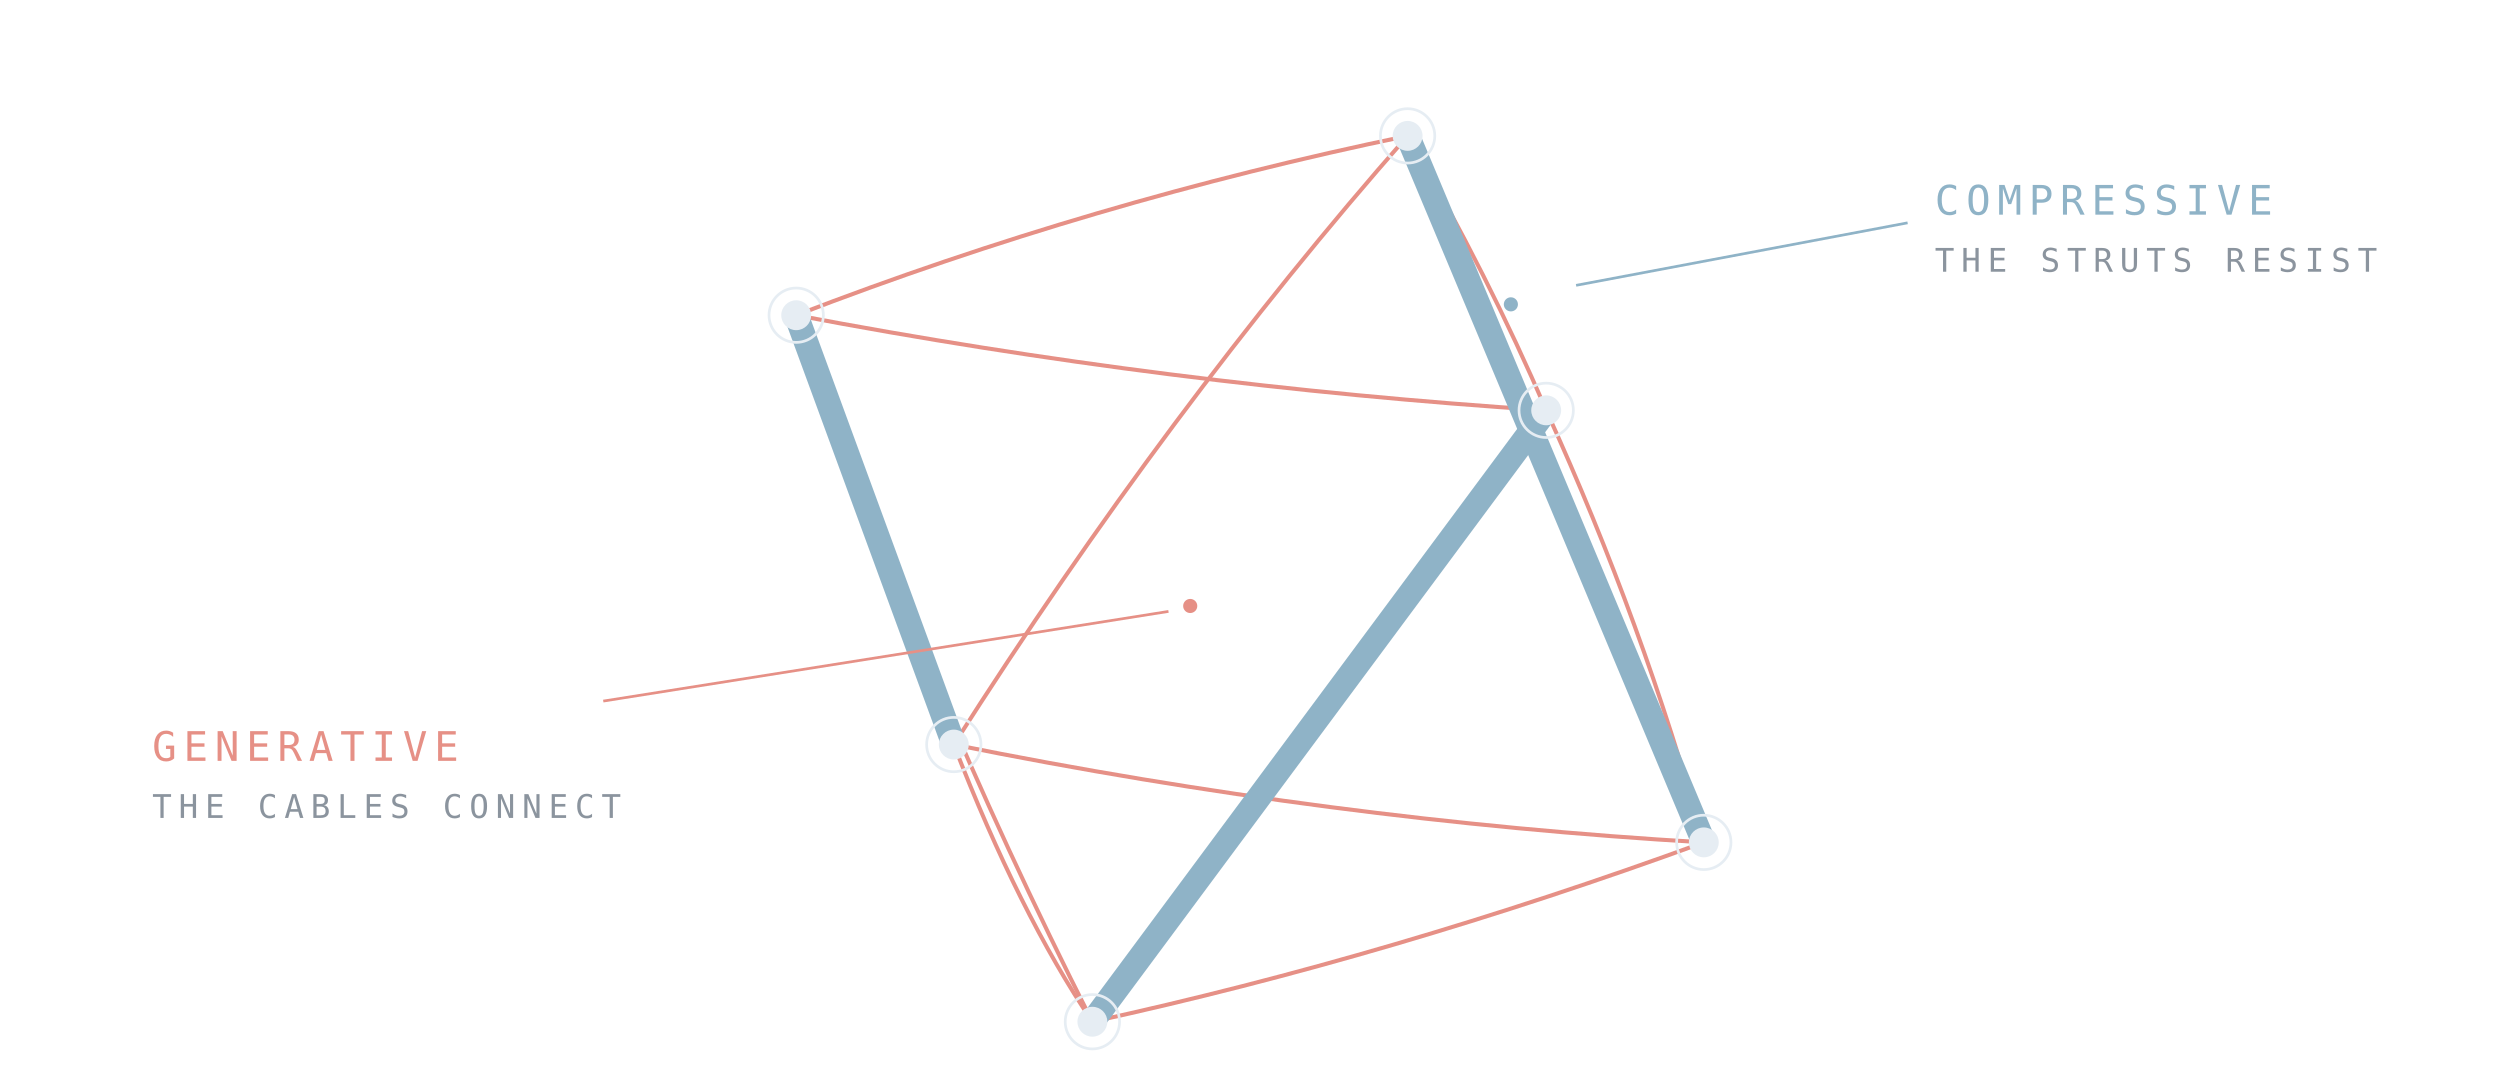
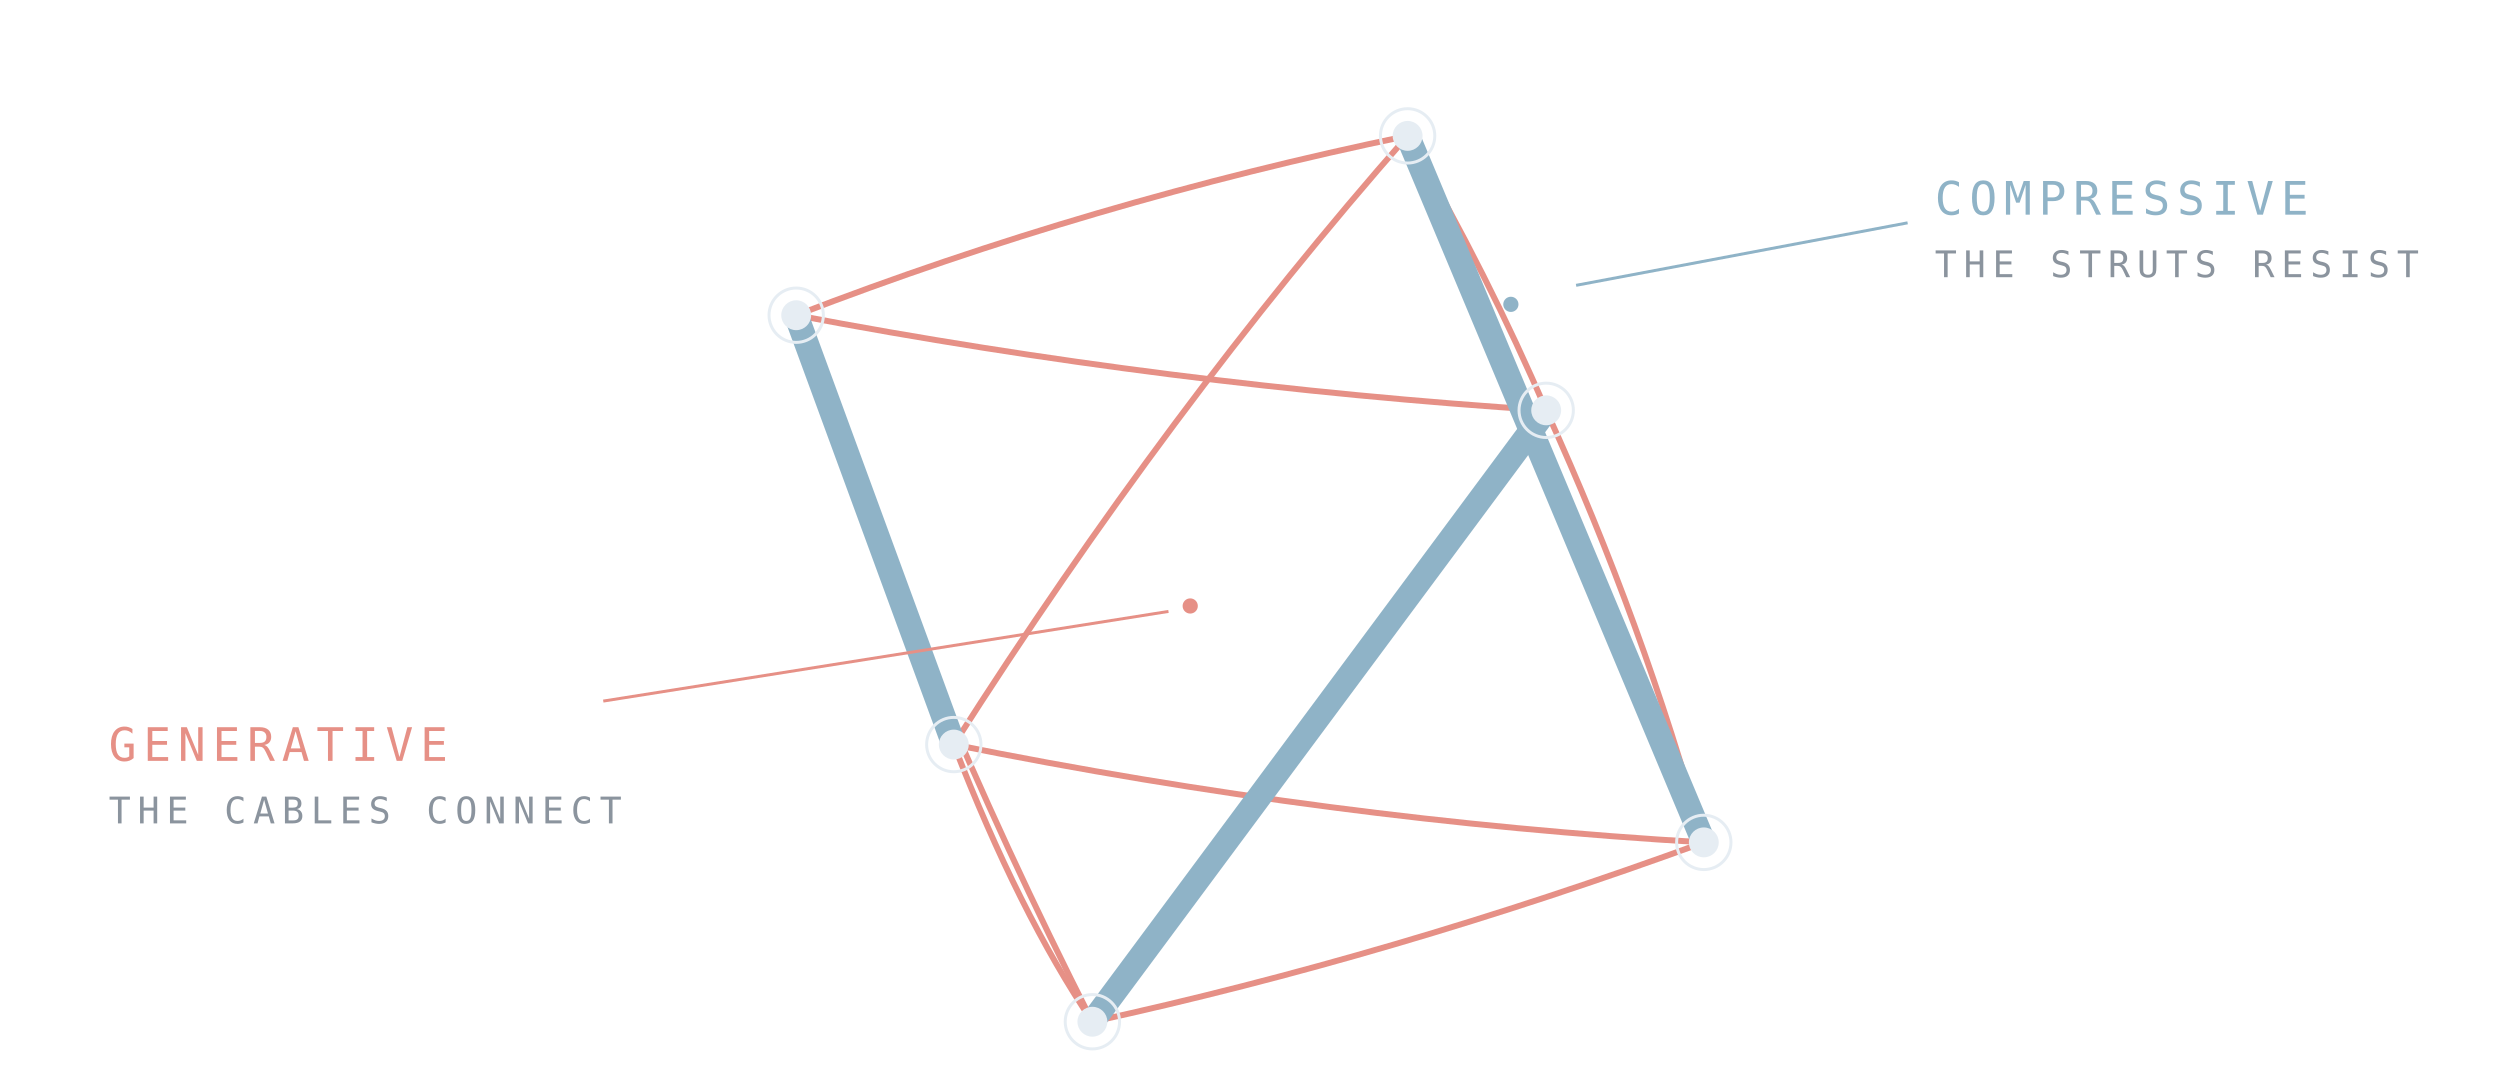
<svg xmlns="http://www.w3.org/2000/svg" viewBox="40 150 920 400" fill="none">
-   <g stroke="#E69086" stroke-width="1.5" opacity="1" fill="none">
+   <g stroke="#E69086" stroke-width="2.2" opacity="1" fill="none">
    <path d="M442 526 Q 415 486 391 424" />
    <path d="M391 424 Q 530 452 667 460" />
    <path d="M667 460 Q 552 502 442 526" />
    <path d="M609 301 Q 470 292 333 266" />
    <path d="M333 266 Q 442 224 558 200" />
    <path d="M558 200 Q 588 252 609 301" />
    <path d="M442 526 Q 378 400 333 266" />
    <path d="M391 424 Q 470 300 558 200" />
    <path d="M667 460 Q 645 380 609 301" />
  </g>
  <g stroke="#8FB3C7" stroke-width="9" stroke-linecap="round" opacity="1">
    <line x1="442" y1="526" x2="609" y2="301" />
    <line x1="391" y1="424" x2="333" y2="266" />
    <line x1="667" y1="460" x2="558" y2="200" />
  </g>
  <g fill="#E6EDF3">
    <circle cx="442" cy="526" r="5.5" />
    <circle cx="391" cy="424" r="5.5" />
    <circle cx="667" cy="460" r="5.5" />
    <circle cx="609" cy="301" r="5.5" />
    <circle cx="333" cy="266" r="5.5" />
    <circle cx="558" cy="200" r="5.5" />
  </g>
-   <g stroke="#E6EDF3" stroke-width="1" fill="none">
+   <g stroke="#E6EDF3" stroke-width="1.1" fill="none">
    <circle cx="442" cy="526" r="10" />
    <circle cx="391" cy="424" r="10" />
    <circle cx="667" cy="460" r="10" />
    <circle cx="609" cy="301" r="10" />
    <circle cx="333" cy="266" r="10" />
    <circle cx="558" cy="200" r="10" />
  </g>
-   <g font-family="ui-monospace, monospace" font-size="15" letter-spacing="2.5">
-     <line x1="620" y1="255" x2="742" y2="232" stroke="#8FB3C7" stroke-width="1" />
-     <circle cx="596" cy="262" r="2.6" fill="#8FB3C7" />
+   <g font-family="ui-monospace, monospace" font-size="17" letter-spacing="2.5">
+     <line x1="620" y1="255" x2="742" y2="232" stroke="#8FB3C7" stroke-width="1.1" />
+     <circle cx="596" cy="262" r="2.8" fill="#8FB3C7" />
    <text x="752" y="229" fill="#8FB3C7">COMPRESSIVE</text>
-     <text x="752" y="250" fill="#8B949E" font-size="12">THE STRUTS RESIST</text>
-     <line x1="470" y1="375" x2="262" y2="408" stroke="#E69086" stroke-width="1" />
-     <circle cx="478" cy="373" r="2.6" fill="#E69086" />
-     <text x="96" y="430" fill="#E69086">GENERATIVE</text>
-     <text x="96" y="451" fill="#8B949E" font-size="12">THE CABLES CONNECT</text>
+     <text x="752" y="252" fill="#8B949E" font-size="13.5">THE STRUTS RESIST</text>
+     <line x1="470" y1="375" x2="262" y2="408" stroke="#E69086" stroke-width="1.1" />
+     <circle cx="478" cy="373" r="2.8" fill="#E69086" />
+     <text x="80" y="430" fill="#E69086">GENERATIVE</text>
+     <text x="80" y="453" fill="#8B949E" font-size="13.5">THE CABLES CONNECT</text>
  </g>
</svg>
